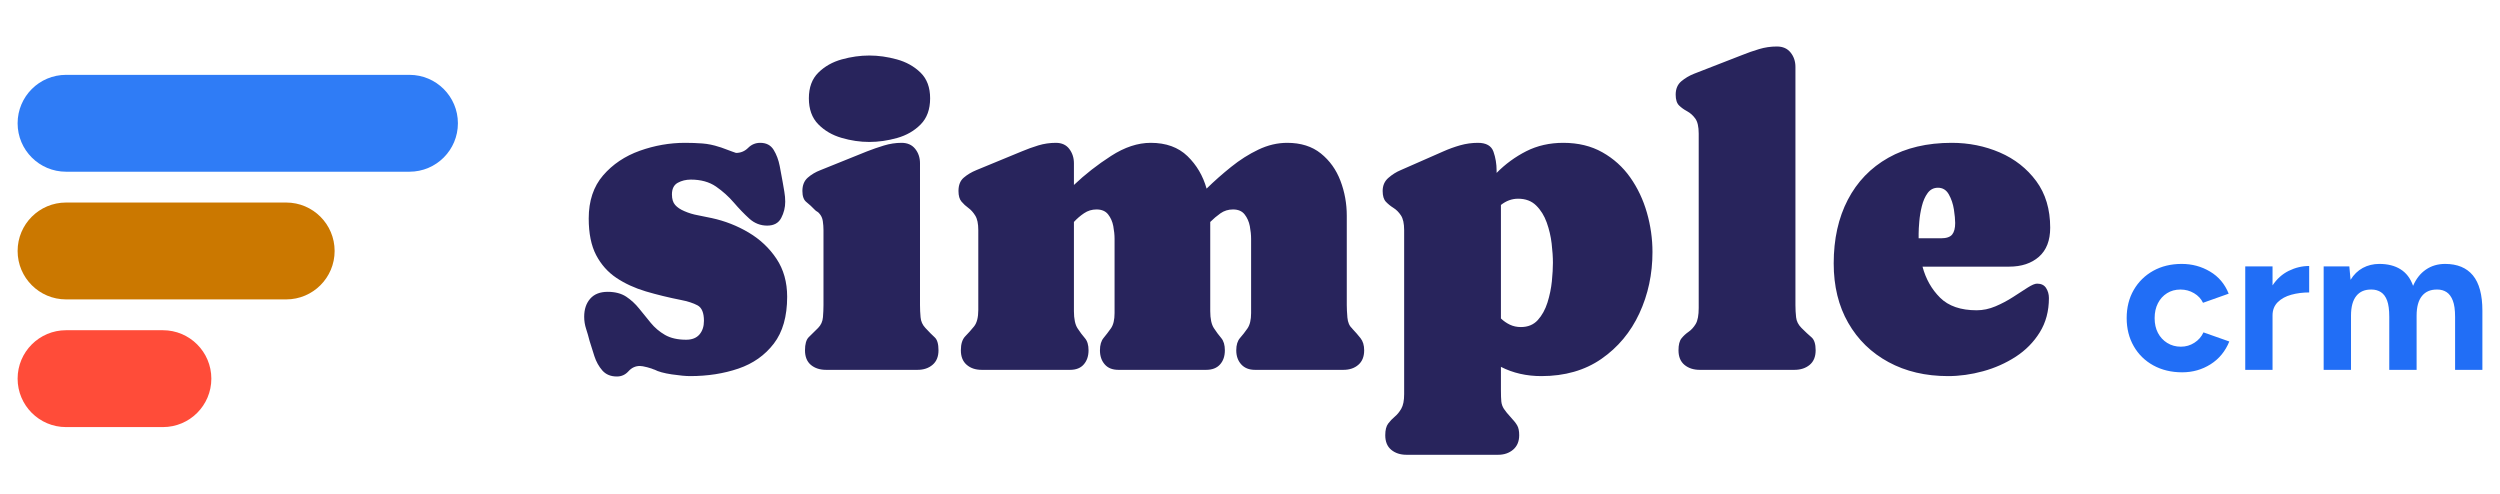
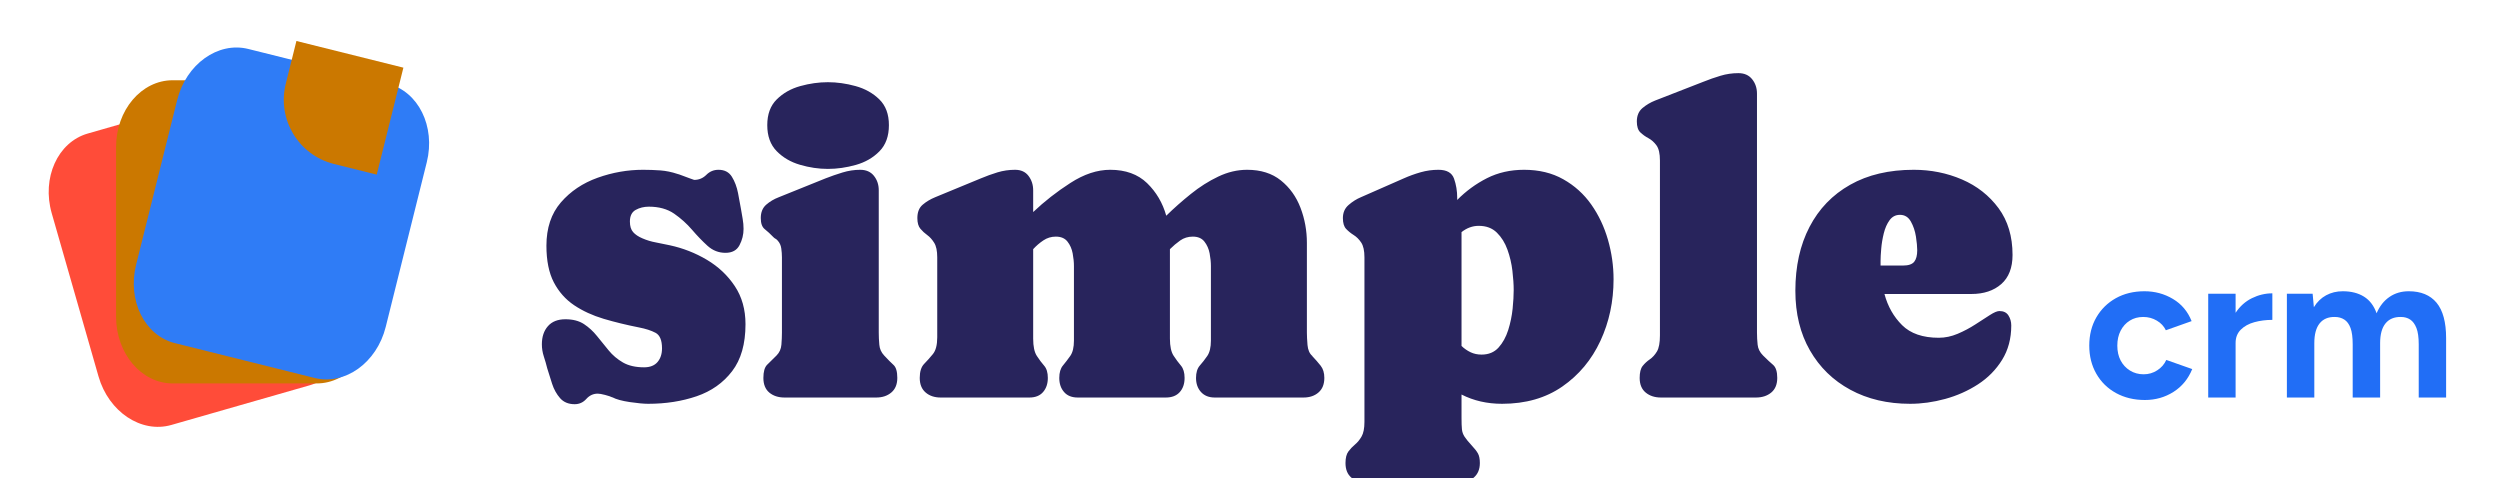
- <svg xmlns="http://www.w3.org/2000/svg" viewBox="-4 -84 567.8 112">
-   <rect x="0" y="-67" width="100" height="22" rx="11" fill="#2f7cf6" />
-   <rect x="0" y="-38" width="72" height="22" rx="11" fill="#cb7800" />
-   <rect x="0" y="-9" width="44" height="22" rx="11" fill="#ff4c39" />
-   <path fill="#28245c" d="M152.90-43.21L152.90-43.21Q151.24-43.21 149.92-42.48Q148.61-41.75 148.61-39.84L148.61-39.84Q148.61-38.28 149.34-37.45Q150.07-36.62 151.44-36.04L151.44-36.04Q152.90-35.40 154.51-35.11Q156.13-34.81 157.64-34.47L157.64-34.47Q162.13-33.50 166.04-31.18Q169.94-28.86 172.36-25.22Q174.78-21.58 174.78-16.60L174.78-16.60Q174.78-9.91 171.75-5.96Q168.72-2.00 163.72-0.29Q158.71 1.42 152.76 1.42L152.76 1.42Q151.24 1.42 148.58 1.03Q145.92 0.63 144.65-0.05L144.65-0.05L144.60-0.05Q144.11-0.29 142.99-0.59Q141.87-0.88 141.33-0.88L141.33-0.88Q139.82-0.88 138.74 0.32Q137.67 1.51 136.11 1.51L136.11 1.51Q134.01 1.51 132.81 0.15Q131.61-1.22 131.00-3.10Q130.39-4.98 129.90-6.59L129.90-6.59Q129.56-7.96 129.12-9.30Q128.68-10.64 128.68-12.06L128.68-12.06Q128.68-14.60 130.05-16.16Q131.42-17.72 134.01-17.72L134.01-17.72Q136.54-17.72 138.21-16.63Q139.87-15.53 141.16-13.92Q142.45-12.30 143.80-10.67Q145.14-9.03 147.04-7.93Q148.95-6.84 151.83-6.84L151.83-6.84Q153.83-6.84 154.86-8.03Q155.88-9.23 155.88-11.13L155.88-11.13Q155.88-13.87 154.42-14.65Q152.95-15.43 150.66-15.87L150.66-15.87Q146.46-16.70 142.67-17.82Q138.89-18.95 135.98-20.90Q133.08-22.85 131.39-26.07Q129.71-29.30 129.71-34.38L129.71-34.38Q129.71-40.38 132.98-44.17Q136.25-47.95 141.31-49.76Q146.36-51.56 151.58-51.56L151.58-51.56Q153.59-51.56 155.51-51.42Q157.44-51.27 159.35-50.63L159.35-50.63Q159.59-50.59 160.50-50.24Q161.40-49.90 162.28-49.58Q163.16-49.27 163.16-49.27L163.16-49.27Q164.77-49.27 165.92-50.42Q167.06-51.56 168.67-51.56L168.67-51.56Q170.72-51.56 171.70-49.98Q172.68-48.39 173.09-46.29Q173.51-44.19 173.75-42.72L173.75-42.72Q173.95-41.60 174.14-40.45Q174.34-39.31 174.34-38.18L174.34-38.18Q174.34-36.23 173.43-34.50Q172.53-32.76 170.24-32.76L170.24-32.76Q167.94-32.76 166.18-34.35Q164.43-35.94 162.67-37.99Q160.91-40.04 158.62-41.63Q156.32-43.21 152.90-43.21ZM200.75-51.56L200.75-51.56Q202.76-51.56 203.85-50.20Q204.95-48.83 204.95-46.92L204.95-46.92L204.95-14.70Q204.95-13.33 205.08-11.94Q205.20-10.55 206.17-9.52L206.17-9.52Q207.44-8.15 208.30-7.37Q209.15-6.59 209.15-4.44L209.15-4.44Q209.15-2.29 207.81-1.15Q206.47 0 204.37 0L204.37 0L183.62 0Q181.52 0 180.17-1.12Q178.83-2.25 178.83-4.44L178.83-4.44Q178.83-6.54 179.66-7.40Q180.49-8.25 181.81-9.52L181.81-9.52Q182.79-10.50 182.91-11.96Q183.03-13.43 183.03-14.70L183.03-14.70L183.03-31.74Q183.03-32.71 182.88-33.76Q182.74-34.81 182.05-35.55L182.05-35.55Q181.86-35.79 181.59-35.94Q181.32-36.08 181.13-36.28L181.13-36.28Q180.05-37.40 179.15-38.11Q178.24-38.82 178.24-40.63L178.24-40.63Q178.24-42.58 179.46-43.65Q180.69-44.73 182.35-45.36L182.35-45.36L192.89-49.61Q194.75-50.34 196.75-50.95Q198.75-51.56 200.75-51.56ZM193.43-51.76L193.43-51.76Q190.30-51.76 187.13-52.69Q183.96-53.61 181.83-55.79Q179.71-57.96 179.71-61.67L179.71-61.67Q179.71-65.38 181.86-67.50Q184.01-69.63 187.18-70.51Q190.35-71.39 193.43-71.39L193.43-71.39Q196.51-71.39 199.70-70.51Q202.90-69.63 205.08-67.50Q207.25-65.38 207.25-61.67L207.25-61.67Q207.25-57.91 205.10-55.74Q202.95-53.56 199.75-52.66Q196.55-51.76 193.43-51.76ZM235.81-51.56L235.81-51.56Q237.81-51.56 238.86-50.17Q239.91-48.78 239.91-46.92L239.91-46.92L239.91-41.99Q243.72-45.61 248.34-48.58Q252.95-51.56 257.35-51.56L257.35-51.56Q262.57-51.56 265.70-48.54Q268.82-45.51 270.04-41.16L270.04-41.16Q272.63-43.70 275.61-46.09Q278.59-48.49 281.81-50.02Q285.03-51.56 288.35-51.56L288.35-51.56Q292.99-51.56 295.99-49.15Q299.00-46.73 300.44-42.94Q301.88-39.16 301.88-35.01L301.88-35.01L301.88-14.70Q301.88-13.57 302.02-11.89Q302.17-10.21 303.10-9.42L303.10-9.42L303.10-9.38Q304.17-8.25 305.00-7.20Q305.83-6.15 305.83-4.44L305.83-4.44Q305.83-2.29 304.51-1.15Q303.20 0 301.10 0L301.10 0L281.03 0Q279.03 0 277.90-1.25Q276.78-2.49 276.78-4.44L276.78-4.44Q276.78-6.25 277.63-7.23Q278.49-8.20 279.32-9.40Q280.15-10.60 280.15-12.89L280.15-12.89L280.15-29.74Q280.15-31.10 279.86-32.64Q279.56-34.18 278.68-35.30Q277.80-36.43 276.05-36.43L276.05-36.43Q274.44-36.43 273.19-35.55Q271.95-34.67 270.87-33.59L270.87-33.59L270.87-13.33Q270.87-10.74 271.70-9.47Q272.53-8.20 273.36-7.23Q274.19-6.25 274.19-4.44L274.19-4.44Q274.19-2.44 273.09-1.22Q271.99 0 269.94 0L269.94 0L250.02 0Q247.97 0 246.90-1.25Q245.82-2.49 245.82-4.44L245.82-4.44Q245.82-6.25 246.65-7.25Q247.48-8.25 248.31-9.42Q249.14-10.60 249.14-12.89L249.14-12.89L249.14-29.74Q249.14-31.10 248.85-32.64Q248.56-34.18 247.68-35.30Q246.80-36.43 245.04-36.43L245.04-36.43Q243.48-36.43 242.21-35.57Q240.94-34.72 239.91-33.59L239.91-33.59L239.91-13.33Q239.91-10.69 240.74-9.42Q241.57-8.15 242.40-7.20Q243.23-6.25 243.23-4.44L243.23-4.44Q243.23-2.49 242.16-1.25Q241.09 0 239.04 0L239.04 0L218.97 0Q216.87 0 215.55-1.15Q214.23-2.29 214.23-4.44L214.23-4.44Q214.23-6.59 215.23-7.62Q216.23-8.64 217.21-9.84Q218.19-11.04 218.19-13.62L218.19-13.62L218.19-31.74Q218.19-33.94 217.50-35.03Q216.82-36.13 215.94-36.77Q215.06-37.40 214.38-38.21Q213.69-39.01 213.69-40.63L213.69-40.63Q213.69-42.63 214.89-43.65Q216.09-44.68 217.75-45.36L217.75-45.36L228.05-49.61Q229.90-50.39 231.83-50.98Q233.76-51.56 235.81-51.56ZM331.66-51.56L331.66-51.56Q334.49-51.56 335.20-49.54Q335.91-47.51 335.91-45.26L335.91-45.26Q335.91-44.97 335.91-44.73L335.91-44.73Q338.89-47.75 342.65-49.66Q346.41-51.56 351.05-51.56L351.05-51.56Q356.13-51.56 359.93-49.41Q363.74-47.27 366.26-43.70Q368.77-40.14 370.04-35.72Q371.31-31.30 371.31-26.76L371.31-26.76Q371.31-19.24 368.33-12.82Q365.35-6.40 359.71-2.49Q354.07 1.42 346.07 1.42L346.07 1.42Q340.99 1.42 336.89-0.68L336.89-0.68L336.89 4.59Q336.89 6.30 336.98 7.20Q337.08 8.11 337.57 8.86Q338.06 9.62 339.23 10.89L339.23 10.89Q340.16 11.87 340.60 12.65Q341.04 13.43 341.04 14.84L341.04 14.84Q341.04 16.94 339.67 18.12Q338.30 19.29 336.25 19.29L336.25 19.29L315.45 19.29Q313.35 19.29 311.98 18.16Q310.62 17.04 310.62 14.84L310.62 14.84Q310.62 13.09 311.28 12.21Q311.94 11.33 312.77 10.64Q313.60 9.96 314.25 8.84Q314.91 7.71 314.91 5.52L314.91 5.52L314.91-31.74Q314.91-33.98 314.18-35.08Q313.45-36.18 312.47-36.79Q311.50-37.40 310.76-38.18Q310.03-38.96 310.03-40.63L310.03-40.63Q310.03-42.48 311.33-43.60Q312.62-44.73 314.13-45.36L314.13-45.36L323.80-49.61Q325.66-50.44 327.63-51.00Q329.61-51.56 331.66-51.56ZM340.79-38.87L340.79-38.87Q338.69-38.87 336.89-37.45L336.89-37.45L336.89-11.67Q337.81-10.79 338.94-10.25Q340.06-9.72 341.43-9.72L341.43-9.72Q343.82-9.72 345.26-11.30Q346.70-12.89 347.46-15.28Q348.21-17.68 348.46-20.12Q348.70-22.56 348.70-24.32L348.70-24.32Q348.70-26.22 348.41-28.69Q348.12-31.15 347.29-33.47Q346.46-35.79 344.89-37.33Q343.33-38.87 340.79-38.87ZM399.58-73.44L399.58-73.44Q401.58-73.44 402.68-72.07Q403.78-70.70 403.78-68.80L403.78-68.80L403.78-14.70Q403.78-13.28 403.93-11.94Q404.07-10.60 405.15-9.52L405.15-9.52Q406.47-8.20 407.42-7.40Q408.37-6.59 408.37-4.44L408.37-4.44Q408.37-2.25 407.00-1.12Q405.64 0 403.54 0L403.54 0L382.05 0Q379.95 0 378.59-1.12Q377.22-2.25 377.22-4.44L377.22-4.44Q377.22-6.30 377.90-7.15Q378.59-8.01 379.51-8.64Q380.44-9.28 381.13-10.42Q381.81-11.57 381.81-14.06L381.81-14.06L381.81-53.66Q381.81-56.01 381.03-57.08Q380.25-58.15 379.20-58.72Q378.15-59.28 377.37-60.03Q376.58-60.79 376.58-62.50L376.58-62.50Q376.58-64.45 377.85-65.53Q379.12-66.60 380.73-67.24L380.73-67.24L391.62-71.48Q393.58-72.27 395.53-72.85Q397.48-73.44 399.58-73.44ZM461.64-32.28L461.64-32.28Q461.64-27.93 459.08-25.68Q456.52-23.44 452.32-23.44L452.32-23.44L432.64-23.44Q433.76-19.24 436.64-16.38Q439.52-13.53 444.94-13.53L444.94-13.53Q447.09-13.53 449.22-14.43Q451.34-15.33 453.22-16.55Q455.10-17.77 456.52-18.68Q457.93-19.58 458.66-19.58L458.66-19.58Q460.08-19.58 460.71-18.58Q461.35-17.58 461.35-16.31L461.35-16.31Q461.35-11.87 459.27-8.52Q457.20-5.18 453.81-2.98Q450.41-0.78 446.38 0.32Q442.36 1.42 438.45 1.42L438.45 1.42Q430.78 1.42 424.92-1.76Q419.06-4.93 415.77-10.67Q412.47-16.41 412.47-24.17L412.47-24.17Q412.47-32.47 415.67-38.62Q418.87-44.78 424.88-48.17Q430.88-51.56 439.28-51.56L439.28-51.56Q445.09-51.56 450.19-49.37Q455.29-47.17 458.47-42.87Q461.64-38.57 461.64-32.28ZM431.76-30.96L431.76-30.96Q431.76-30.42 431.76-29.88L431.76-29.88L436.84-29.88Q438.69-29.88 439.38-30.74Q440.06-31.59 440.06-33.35L440.06-33.35Q440.06-34.52 439.77-36.43Q439.47-38.33 438.62-39.84Q437.77-41.36 436.15-41.36L436.15-41.36Q434.69-41.36 433.81-40.16Q432.93-38.96 432.49-37.18Q432.05-35.40 431.91-33.69Q431.76-31.98 431.76-30.96Z" />
-   <path fill="#216ef6" d="M491.61 0.56L491.61 0.56Q487.94 0.56 485.07-1.01Q482.21-2.58 480.61-5.38Q479.01-8.18 479.01-11.75L479.01-11.75Q479.01-15.37 480.61-18.14Q482.21-20.91 485.03-22.49Q487.85-24.06 491.51-24.06L491.51-24.06Q495.04-24.06 497.95-22.32Q500.87-20.59 502.18-17.30L502.18-17.30L496.35-15.23Q495.70-16.59 494.31-17.41Q492.92-18.24 491.23-18.24L491.23-18.24Q489.49-18.24 488.18-17.41Q486.86-16.59 486.11-15.13Q485.36-13.68 485.36-11.75L485.36-11.75Q485.36-9.82 486.11-8.39Q486.86-6.96 488.22-6.11Q489.59-5.26 491.32-5.26L491.32-5.26Q493.02-5.26 494.40-6.16Q495.79-7.05 496.45-8.51L496.45-8.51L502.32-6.44Q500.96-3.10 498.07-1.27Q495.18 0.56 491.61 0.56ZM512.14 0L505.94 0L505.94-23.50L512.14-23.50L512.14-19.18Q513.60-21.39 515.83-22.49Q518.07-23.59 520.46-23.59L520.46-23.59L520.46-17.58Q518.30-17.58 516.40-17.06Q514.50-16.54 513.32-15.37Q512.14-14.19 512.14-12.36L512.14-12.36L512.14 0ZM529.96 0L523.75 0L523.75-23.50L529.58-23.50L529.86-20.45Q530.95-22.23 532.64-23.15Q534.33-24.06 536.40-24.06L536.40-24.06Q539.26-24.06 541.21-22.84Q543.17-21.62 544.06-19.08L544.06-19.08Q545.09-21.48 546.97-22.77Q548.85-24.06 551.34-24.06L551.34-24.06Q555.48-24.06 557.64-21.46Q559.80-18.85 559.80-13.44L559.80-13.44L559.80 0L553.60 0L553.60-12.03Q553.60-14.43 553.08-15.74Q552.57-17.06 551.67-17.65Q550.78-18.24 549.56-18.24L549.56-18.24Q547.30-18.28 546.08-16.78Q544.86-15.28 544.86-12.31L544.86-12.31L544.86 0L538.65 0L538.65-12.03Q538.65-14.43 538.16-15.74Q537.67-17.06 536.75-17.65Q535.83-18.24 534.61-18.24L534.61-18.24Q532.36-18.28 531.16-16.78Q529.96-15.28 529.96-12.31L529.96-12.31L529.96 0Z" />
+ <svg xmlns="http://www.w3.org/2000/svg" viewBox="-10 -90 566 108">
+   <g transform="translate(-4 -84) scale(1.04) translate(-6.5 -2.3)">
+     <rect x="16" y="20" width="56" height="66" rx="12.32" ry="14.52" transform="rotate(-16 44 53)" fill="#ff4c39" />
+     <rect x="26" y="14" width="56" height="66" rx="12.32" ry="14.52" transform="rotate(0 54 47)" fill="#cb7800" />
+     <rect x="34" y="10" width="56" height="66" rx="12.32" ry="14.52" transform="rotate(14 62 43)" fill="#2f7cf6" />
+     <path d="M62 8H86V32H76.4A14.4 14.4 0 0 1 62 17.6Z" transform="rotate(14 74 20)" fill="#cb7800" />
+   </g>
+   <path fill="#28245c" d="M136.90-43.21L136.90-43.21Q135.24-43.21 133.92-42.48Q132.61-41.75 132.61-39.84L132.61-39.84Q132.61-38.28 133.34-37.45Q134.07-36.62 135.44-36.04L135.44-36.04Q136.90-35.40 138.51-35.11Q140.13-34.81 141.64-34.47L141.64-34.47Q146.13-33.50 150.04-31.18Q153.94-28.86 156.36-25.22Q158.78-21.58 158.78-16.60L158.78-16.60Q158.78-9.91 155.75-5.96Q152.72-2.00 147.72-0.29Q142.71 1.42 136.76 1.42L136.76 1.42Q135.24 1.42 132.58 1.03Q129.92 0.63 128.65-0.05L128.65-0.05L128.60-0.05Q128.11-0.29 126.99-0.59Q125.87-0.88 125.33-0.88L125.33-0.88Q123.82-0.88 122.74 0.32Q121.67 1.51 120.11 1.51L120.11 1.51Q118.01 1.51 116.81 0.15Q115.61-1.22 115.00-3.10Q114.39-4.98 113.90-6.59L113.90-6.59Q113.56-7.96 113.12-9.30Q112.68-10.64 112.68-12.06L112.68-12.06Q112.68-14.60 114.05-16.16Q115.42-17.72 118.01-17.72L118.01-17.72Q120.54-17.72 122.21-16.63Q123.87-15.53 125.16-13.92Q126.45-12.30 127.80-10.67Q129.14-9.03 131.04-7.93Q132.95-6.84 135.83-6.84L135.83-6.84Q137.83-6.84 138.86-8.03Q139.88-9.23 139.88-11.13L139.88-11.13Q139.88-13.87 138.42-14.65Q136.95-15.43 134.66-15.87L134.66-15.87Q130.46-16.70 126.67-17.82Q122.89-18.95 119.98-20.90Q117.08-22.85 115.39-26.07Q113.71-29.30 113.71-34.38L113.71-34.38Q113.71-40.38 116.98-44.17Q120.25-47.95 125.31-49.76Q130.36-51.56 135.58-51.56L135.58-51.56Q137.59-51.56 139.51-51.42Q141.44-51.27 143.35-50.63L143.35-50.63Q143.59-50.59 144.50-50.24Q145.40-49.90 146.28-49.58Q147.16-49.27 147.16-49.27L147.16-49.27Q148.77-49.27 149.92-50.42Q151.06-51.56 152.67-51.56L152.67-51.56Q154.72-51.56 155.70-49.98Q156.68-48.39 157.09-46.29Q157.51-44.19 157.75-42.72L157.75-42.72Q157.95-41.60 158.14-40.45Q158.34-39.31 158.34-38.18L158.34-38.18Q158.34-36.23 157.43-34.50Q156.53-32.76 154.24-32.76L154.24-32.76Q151.94-32.76 150.18-34.35Q148.43-35.94 146.67-37.99Q144.91-40.04 142.62-41.63Q140.32-43.21 136.90-43.21ZM184.75-51.56L184.75-51.56Q186.76-51.56 187.85-50.20Q188.95-48.83 188.95-46.92L188.95-46.92L188.95-14.70Q188.95-13.33 189.08-11.94Q189.20-10.55 190.17-9.52L190.17-9.52Q191.44-8.15 192.30-7.37Q193.15-6.59 193.15-4.44L193.15-4.44Q193.15-2.29 191.81-1.15Q190.47 0 188.37 0L188.37 0L167.62 0Q165.52 0 164.17-1.12Q162.83-2.25 162.83-4.44L162.83-4.44Q162.83-6.54 163.66-7.40Q164.49-8.25 165.81-9.52L165.81-9.52Q166.79-10.50 166.91-11.96Q167.03-13.43 167.03-14.70L167.03-14.70L167.03-31.74Q167.03-32.71 166.88-33.76Q166.74-34.81 166.05-35.55L166.05-35.55Q165.86-35.79 165.59-35.94Q165.32-36.08 165.13-36.28L165.13-36.28Q164.05-37.40 163.15-38.11Q162.24-38.82 162.24-40.63L162.24-40.63Q162.24-42.58 163.46-43.65Q164.69-44.73 166.35-45.36L166.35-45.36L176.89-49.61Q178.75-50.34 180.75-50.95Q182.75-51.56 184.75-51.56ZM177.43-51.76L177.43-51.76Q174.30-51.76 171.13-52.69Q167.96-53.61 165.83-55.79Q163.71-57.96 163.71-61.67L163.71-61.67Q163.71-65.38 165.86-67.50Q168.01-69.63 171.18-70.51Q174.35-71.39 177.43-71.39L177.43-71.39Q180.51-71.39 183.70-70.51Q186.90-69.63 189.08-67.50Q191.25-65.38 191.25-61.67L191.25-61.67Q191.25-57.91 189.10-55.74Q186.95-53.56 183.75-52.66Q180.55-51.76 177.43-51.76ZM219.81-51.56L219.81-51.56Q221.81-51.56 222.86-50.17Q223.91-48.78 223.91-46.92L223.91-46.92L223.91-41.99Q227.72-45.61 232.34-48.58Q236.95-51.56 241.35-51.56L241.35-51.56Q246.57-51.56 249.70-48.54Q252.82-45.51 254.04-41.16L254.04-41.16Q256.63-43.70 259.61-46.09Q262.59-48.49 265.81-50.02Q269.03-51.56 272.35-51.56L272.35-51.56Q276.99-51.56 279.99-49.15Q283.00-46.73 284.44-42.94Q285.88-39.16 285.88-35.01L285.88-35.01L285.88-14.70Q285.88-13.57 286.02-11.89Q286.17-10.21 287.10-9.42L287.10-9.42L287.10-9.38Q288.17-8.25 289.00-7.20Q289.83-6.15 289.83-4.44L289.83-4.44Q289.83-2.29 288.51-1.15Q287.20 0 285.10 0L285.10 0L265.03 0Q263.03 0 261.90-1.25Q260.78-2.49 260.78-4.44L260.78-4.44Q260.78-6.25 261.63-7.23Q262.49-8.20 263.32-9.40Q264.15-10.60 264.15-12.89L264.15-12.89L264.15-29.74Q264.15-31.10 263.86-32.64Q263.56-34.18 262.68-35.30Q261.80-36.43 260.05-36.43L260.05-36.43Q258.44-36.43 257.19-35.55Q255.95-34.67 254.87-33.59L254.87-33.59L254.87-13.33Q254.87-10.74 255.70-9.47Q256.53-8.20 257.36-7.23Q258.19-6.25 258.19-4.44L258.19-4.44Q258.19-2.44 257.09-1.22Q255.99 0 253.94 0L253.94 0L234.02 0Q231.97 0 230.90-1.25Q229.82-2.49 229.82-4.44L229.82-4.44Q229.82-6.25 230.65-7.25Q231.48-8.25 232.31-9.42Q233.14-10.60 233.14-12.89L233.14-12.89L233.14-29.74Q233.14-31.10 232.85-32.64Q232.56-34.18 231.68-35.30Q230.80-36.43 229.04-36.43L229.04-36.43Q227.48-36.43 226.21-35.57Q224.94-34.72 223.91-33.59L223.91-33.59L223.91-13.33Q223.91-10.69 224.74-9.42Q225.57-8.15 226.40-7.20Q227.23-6.25 227.23-4.44L227.23-4.44Q227.23-2.49 226.16-1.25Q225.09 0 223.04 0L223.04 0L202.97 0Q200.87 0 199.55-1.15Q198.23-2.29 198.23-4.44L198.23-4.44Q198.23-6.59 199.23-7.62Q200.23-8.64 201.21-9.84Q202.19-11.04 202.19-13.62L202.19-13.62L202.19-31.74Q202.19-33.94 201.50-35.03Q200.82-36.13 199.94-36.77Q199.06-37.40 198.38-38.21Q197.69-39.01 197.69-40.63L197.69-40.63Q197.69-42.63 198.89-43.65Q200.09-44.68 201.75-45.36L201.75-45.36L212.05-49.61Q213.90-50.39 215.83-50.98Q217.76-51.56 219.81-51.56ZM315.66-51.56L315.66-51.56Q318.49-51.56 319.20-49.54Q319.91-47.51 319.91-45.26L319.91-45.26Q319.91-44.97 319.91-44.73L319.91-44.73Q322.89-47.75 326.65-49.66Q330.41-51.56 335.05-51.56L335.05-51.56Q340.13-51.56 343.93-49.41Q347.74-47.27 350.26-43.70Q352.77-40.14 354.04-35.72Q355.31-31.30 355.31-26.76L355.31-26.76Q355.31-19.24 352.33-12.82Q349.35-6.40 343.71-2.49Q338.07 1.42 330.07 1.42L330.07 1.42Q324.99 1.42 320.89-0.68L320.89-0.68L320.89 4.59Q320.89 6.30 320.98 7.20Q321.08 8.11 321.57 8.86Q322.06 9.62 323.23 10.89L323.23 10.89Q324.16 11.87 324.60 12.65Q325.04 13.43 325.04 14.84L325.04 14.84Q325.04 16.94 323.67 18.12Q322.30 19.29 320.25 19.29L320.25 19.29L299.45 19.29Q297.35 19.29 295.98 18.16Q294.62 17.04 294.62 14.84L294.62 14.84Q294.62 13.09 295.28 12.21Q295.94 11.33 296.77 10.64Q297.60 9.96 298.25 8.84Q298.91 7.71 298.91 5.52L298.91 5.52L298.91-31.74Q298.91-33.98 298.18-35.08Q297.45-36.18 296.47-36.79Q295.50-37.40 294.76-38.18Q294.03-38.96 294.03-40.63L294.03-40.63Q294.03-42.48 295.33-43.60Q296.62-44.73 298.13-45.36L298.13-45.36L307.80-49.61Q309.66-50.44 311.63-51.00Q313.61-51.56 315.66-51.56ZM324.79-38.87L324.79-38.87Q322.69-38.87 320.89-37.45L320.89-37.45L320.89-11.67Q321.81-10.79 322.94-10.25Q324.06-9.72 325.43-9.72L325.43-9.72Q327.82-9.72 329.26-11.30Q330.70-12.89 331.46-15.28Q332.21-17.68 332.46-20.12Q332.70-22.56 332.70-24.32L332.70-24.32Q332.70-26.22 332.41-28.69Q332.12-31.15 331.29-33.47Q330.46-35.79 328.89-37.33Q327.33-38.87 324.79-38.87ZM383.58-73.44L383.58-73.44Q385.58-73.44 386.68-72.07Q387.78-70.70 387.78-68.80L387.78-68.80L387.78-14.70Q387.78-13.28 387.93-11.94Q388.07-10.60 389.15-9.52L389.15-9.52Q390.47-8.20 391.42-7.40Q392.37-6.59 392.37-4.44L392.37-4.44Q392.37-2.25 391.00-1.12Q389.64 0 387.54 0L387.54 0L366.05 0Q363.95 0 362.59-1.12Q361.22-2.25 361.22-4.44L361.22-4.44Q361.22-6.30 361.90-7.15Q362.59-8.01 363.51-8.64Q364.44-9.28 365.13-10.42Q365.81-11.57 365.81-14.06L365.81-14.06L365.81-53.66Q365.81-56.01 365.03-57.08Q364.25-58.15 363.20-58.72Q362.15-59.28 361.37-60.03Q360.58-60.79 360.58-62.50L360.58-62.50Q360.58-64.45 361.85-65.53Q363.12-66.60 364.73-67.24L364.73-67.24L375.62-71.48Q377.58-72.27 379.53-72.85Q381.48-73.44 383.58-73.44ZM445.64-32.28L445.64-32.28Q445.64-27.93 443.08-25.68Q440.52-23.44 436.32-23.44L436.32-23.44L416.64-23.44Q417.76-19.24 420.64-16.38Q423.52-13.53 428.94-13.53L428.94-13.53Q431.09-13.53 433.22-14.43Q435.34-15.33 437.22-16.55Q439.10-17.77 440.52-18.68Q441.93-19.58 442.66-19.58L442.66-19.58Q444.08-19.58 444.71-18.58Q445.35-17.58 445.35-16.31L445.35-16.31Q445.35-11.87 443.27-8.52Q441.20-5.18 437.81-2.98Q434.41-0.78 430.38 0.32Q426.36 1.42 422.45 1.42L422.45 1.42Q414.78 1.42 408.92-1.76Q403.06-4.93 399.77-10.67Q396.47-16.41 396.47-24.17L396.47-24.17Q396.47-32.47 399.67-38.62Q402.87-44.78 408.88-48.17Q414.88-51.56 423.28-51.56L423.28-51.56Q429.09-51.56 434.19-49.37Q439.29-47.17 442.47-42.87Q445.64-38.57 445.64-32.28ZM415.76-30.96L415.76-30.96Q415.76-30.42 415.76-29.88L415.76-29.88L420.84-29.88Q422.69-29.88 423.38-30.74Q424.06-31.59 424.06-33.35L424.06-33.35Q424.06-34.52 423.77-36.43Q423.47-38.33 422.62-39.84Q421.77-41.36 420.15-41.36L420.15-41.36Q418.69-41.36 417.81-40.16Q416.93-38.96 416.49-37.18Q416.05-35.40 415.91-33.69Q415.76-31.98 415.76-30.96Z" />
+   <path fill="#216ef6" d="M475.61 0.56L475.61 0.56Q471.94 0.56 469.07-1.01Q466.21-2.58 464.61-5.38Q463.01-8.18 463.01-11.75L463.01-11.75Q463.01-15.37 464.61-18.14Q466.21-20.91 469.03-22.49Q471.85-24.06 475.51-24.06L475.51-24.06Q479.04-24.06 481.95-22.32Q484.87-20.59 486.18-17.30L486.18-17.30L480.35-15.23Q479.70-16.59 478.31-17.41Q476.92-18.24 475.23-18.24L475.23-18.24Q473.49-18.24 472.18-17.41Q470.86-16.59 470.11-15.13Q469.36-13.68 469.36-11.75L469.36-11.75Q469.36-9.82 470.11-8.39Q470.86-6.96 472.22-6.11Q473.59-5.26 475.32-5.26L475.32-5.26Q477.02-5.26 478.40-6.16Q479.79-7.05 480.45-8.51L480.45-8.51L486.32-6.44Q484.96-3.10 482.07-1.27Q479.18 0.56 475.61 0.56ZM496.14 0L489.94 0L489.94-23.50L496.14-23.50L496.14-19.18Q497.60-21.39 499.83-22.49Q502.07-23.59 504.46-23.59L504.46-23.59L504.46-17.58Q502.30-17.58 500.40-17.06Q498.50-16.54 497.32-15.37Q496.14-14.19 496.14-12.36L496.14-12.36L496.14 0ZM513.96 0L507.75 0L507.75-23.50L513.58-23.50L513.86-20.45Q514.94-22.23 516.64-23.15Q518.33-24.06 520.40-24.06L520.40-24.06Q523.26-24.06 525.21-22.84Q527.16-21.62 528.06-19.08L528.06-19.08Q529.09-21.48 530.97-22.77Q532.85-24.06 535.34-24.06L535.34-24.06Q539.48-24.06 541.64-21.46Q543.80-18.85 543.80-13.44L543.80-13.44L543.80 0L537.60 0L537.60-12.03Q537.60-14.43 537.08-15.74Q536.56-17.06 535.67-17.65Q534.78-18.24 533.56-18.24L533.56-18.24Q531.30-18.28 530.08-16.78Q528.86-15.28 528.86-12.31L528.86-12.31L528.86 0L522.65 0L522.65-12.03Q522.65-14.43 522.16-15.74Q521.67-17.06 520.75-17.65Q519.83-18.24 518.61-18.24L518.61-18.24Q516.36-18.28 515.16-16.78Q513.96-15.28 513.96-12.31L513.96-12.31L513.96 0Z" />
</svg>
